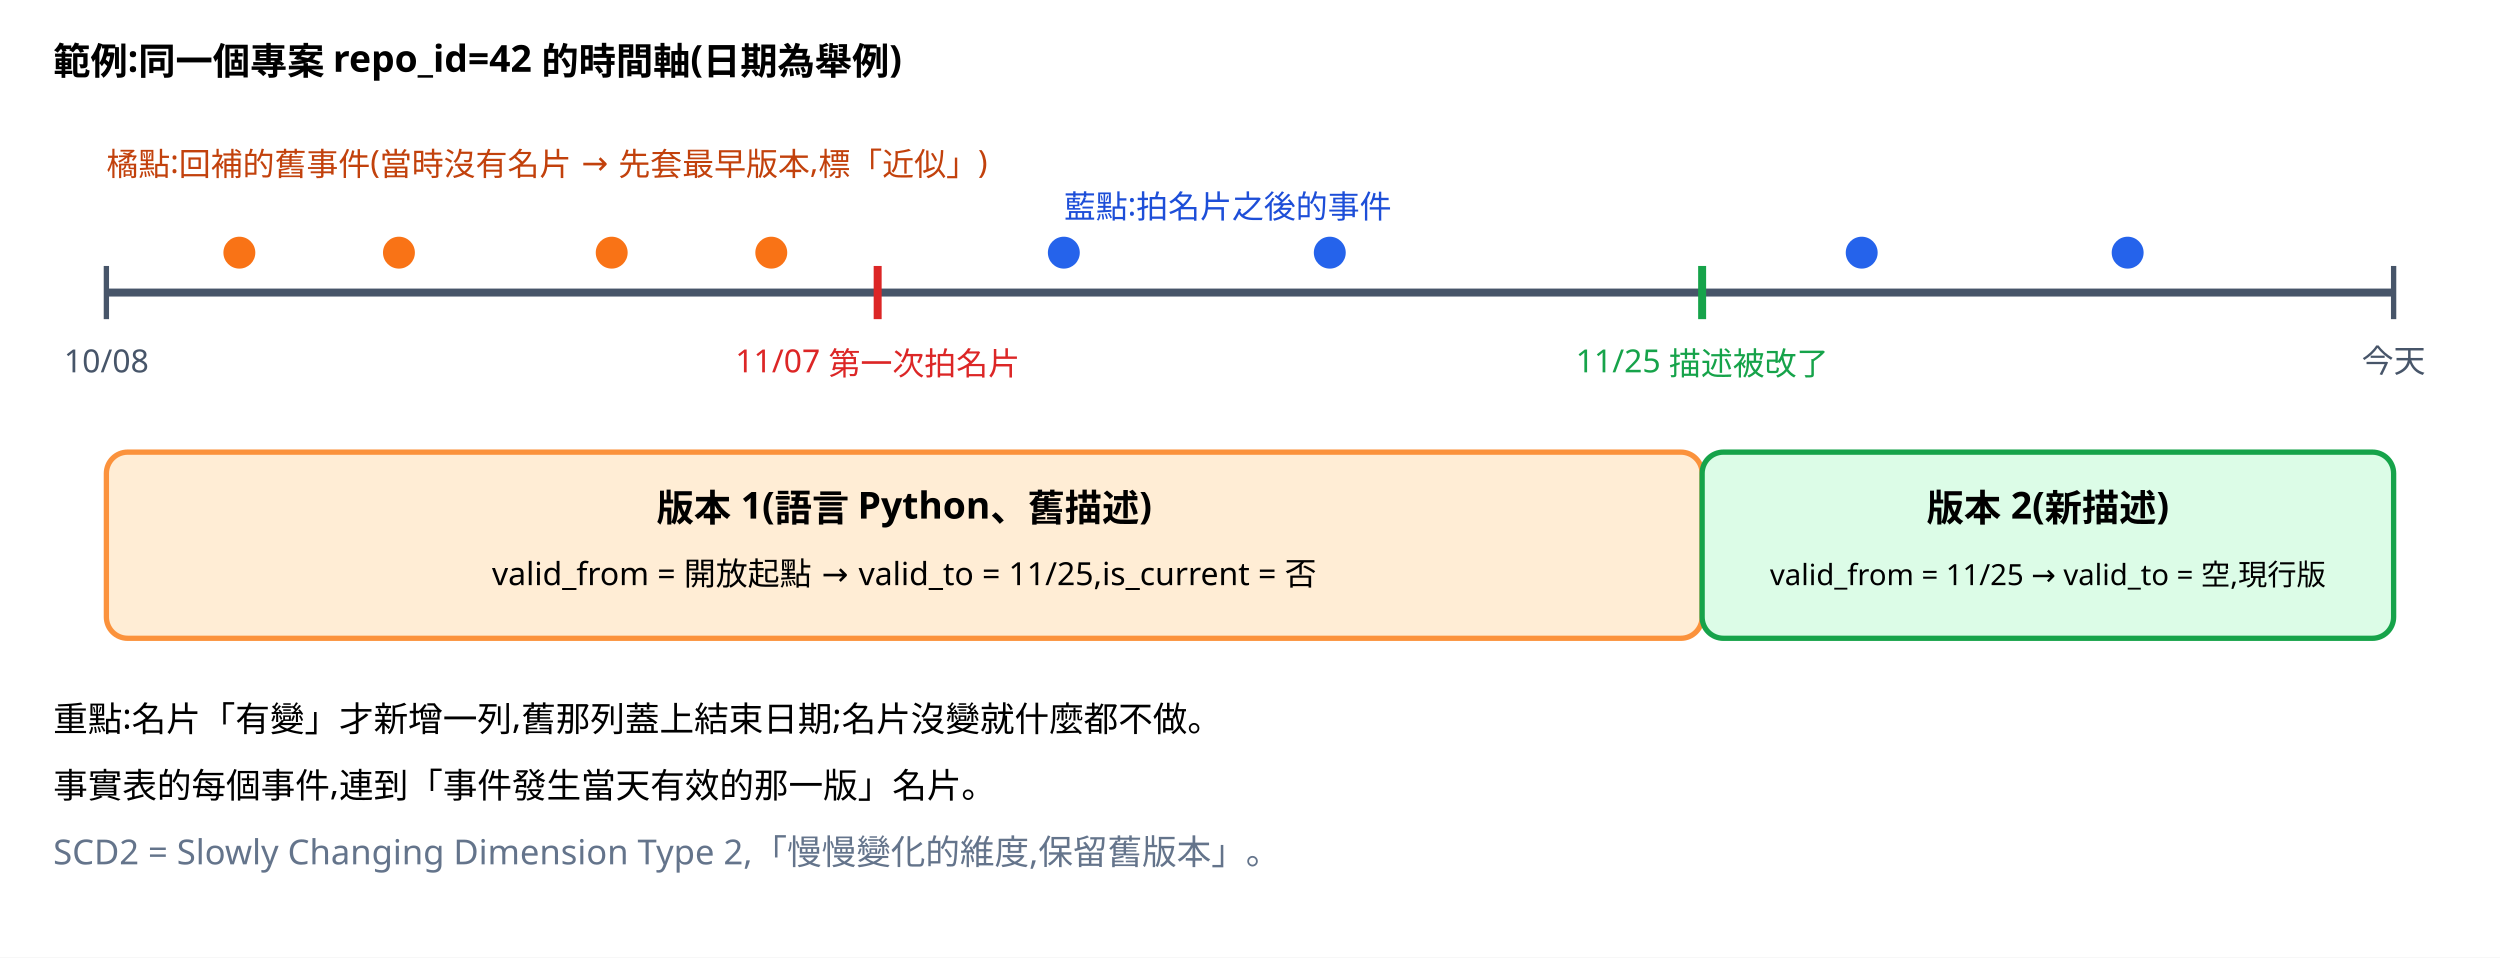
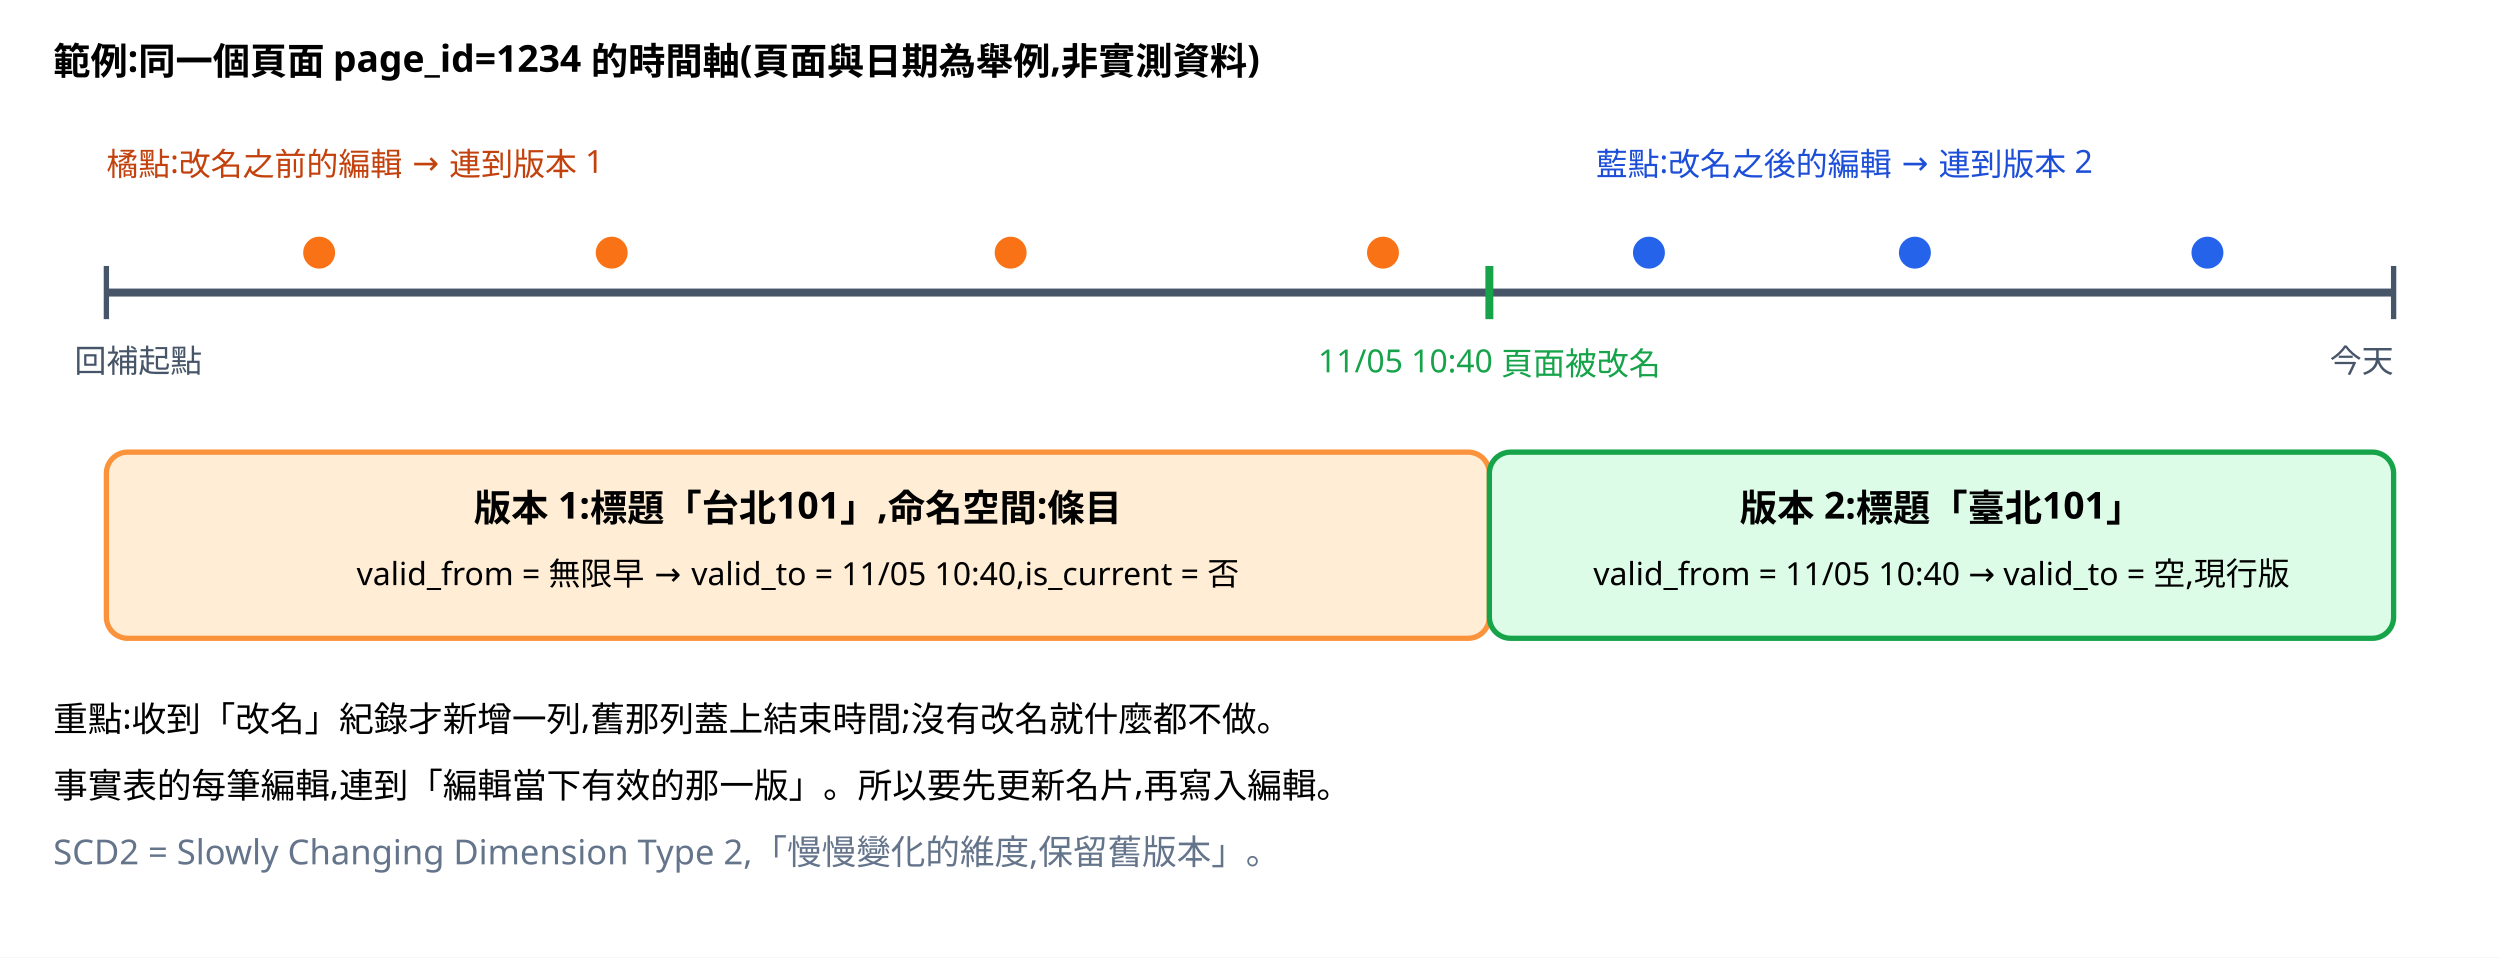
<svg xmlns="http://www.w3.org/2000/svg" viewBox="0 0 940 360" font-family="'Microsoft JhengHei','Noto Sans TC',sans-serif" font-size="14">
  <rect width="940" height="360" fill="#ffffff" />
-   <text x="20" y="28" font-weight="bold">範例:同一個專案 repo_id=42 的時間軸(日期為舉例)</text>
+   <text x="20" y="28" font-weight="bold">範例:同一個頁面 page_id=1234 的時間軸(頁面與日期為舉例,非實測資料)</text>
  <line x1="40" y1="110" x2="900" y2="110" stroke="#475569" stroke-width="3" />
  <g fill="#475569" font-size="12" text-anchor="middle">
    <line x1="40" y1="100" x2="40" y2="120" stroke="#475569" stroke-width="2" />
-     <text x="40" y="140">10/08</text>
-     <line x1="330" y1="100" x2="330" y2="120" stroke="#dc2626" stroke-width="3" />
-     <text x="330" y="140" fill="#dc2626">11/07 第一次拍名片</text>
-     <line x1="640" y1="100" x2="640" y2="120" stroke="#16a34a" stroke-width="3" />
-     <text x="640" y="140" fill="#16a34a">11/25 描述被改了</text>
+     <text x="52" y="140">回補起點</text>
+     <line x1="560" y1="100" x2="560" y2="120" stroke="#16a34a" stroke-width="3" />
+     <text x="560" y="140" fill="#16a34a">11/05 10:40 頁面被改名</text>
    <line x1="900" y1="100" x2="900" y2="120" stroke="#475569" stroke-width="2" />
-     <text x="900" y="140">今天</text>
+     <text x="888" y="140">今天</text>
  </g>
  <g fill="#f97316">
-     <circle cx="90" cy="95" r="6" />
-     <circle cx="150" cy="95" r="6" />
+     <circle cx="120" cy="95" r="6" />
    <circle cx="230" cy="95" r="6" />
-     <circle cx="290" cy="95" r="6" />
+     <circle cx="380" cy="95" r="6" />
+     <circle cx="520" cy="95" r="6" />
  </g>
  <g fill="#2563eb">
-     <circle cx="400" cy="95" r="6" />
-     <circle cx="500" cy="95" r="6" />
-     <circle cx="700" cy="95" r="6" />
-     <circle cx="800" cy="95" r="6" />
+     <circle cx="620" cy="95" r="6" />
+     <circle cx="720" cy="95" r="6" />
+     <circle cx="830" cy="95" r="6" />
  </g>
-   <text x="40" y="66" font-size="12" fill="#c2410c">橘點:回補的舊事件(當時沒有名片 → 先套最早版本,標「近似」)</text>
-   <text x="400" y="82" font-size="12" fill="#1d4ed8">藍點:拍名片之後的事件</text>
-   <rect x="40" y="170" width="600" height="70" rx="8" fill="#ffedd5" stroke="#fb923c" stroke-width="2" />
-   <text x="340" y="196" text-anchor="middle" font-weight="bold">版本 1(語言 Python、舊描述)</text>
-   <text x="340" y="220" text-anchor="middle" font-size="12">valid_from = 開放起點 → valid_to = 11/25,is_current = 否</text>
-   <rect x="640" y="170" width="260" height="70" rx="8" fill="#dcfce7" stroke="#16a34a" stroke-width="2" />
-   <text x="770" y="196" text-anchor="middle" font-weight="bold">版本 2(新描述)</text>
-   <text x="770" y="220" text-anchor="middle" font-size="11">valid_from = 11/25 → valid_to = 空,現行版</text>
-   <text x="20" y="275" font-size="13">重點:名片「有變」才新增一列,舊那列蓋上結束日期;名片沒變就什麼都不做。</text>
-   <text x="20" y="300" font-size="13">事實表的每個事件,連到「事件發生當天有效的那一版」名片。</text>
+   <text x="40" y="66" font-size="12" fill="#c2410c">橘點:改名之前的編輯 → 連到版本 1</text>
+   <text x="600" y="66" font-size="12" fill="#1d4ed8">藍點:改名之後的編輯 → 連到版本 2</text>
+   <rect x="40" y="170" width="520" height="70" rx="8" fill="#ffedd5" stroke="#fb923c" stroke-width="2" />
+   <text x="300" y="196" text-anchor="middle" font-weight="bold">版本 1:標題「台北101」,命名空間:條目</text>
+   <text x="300" y="220" text-anchor="middle" font-size="12">valid_from = 無限早 → valid_to = 11/05 10:40,is_current = 否</text>
+   <rect x="560" y="170" width="340" height="70" rx="8" fill="#dcfce7" stroke="#16a34a" stroke-width="2" />
+   <text x="730" y="196" text-anchor="middle" font-weight="bold">版本 2:標題「臺北101」</text>
+   <text x="730" y="220" text-anchor="middle" font-size="12">valid_from = 11/05 10:40 → valid_to = 空,現行版</text>
+   <text x="20" y="275" font-size="13">重點:收到「改名」紀錄才新增一列,舊那列蓋上結束時間;沒有改名就什麼都不做。</text>
+   <text x="20" y="300" font-size="13">事實表的每筆編輯,連到「編輯當下有效的那一版」。所以要先更新名片,再寫入編輯。</text>
  <text x="20" y="325" font-size="13" fill="#64748b">SCD2 = Slowly Changing Dimension Type 2,「慢慢變化的維度,保留舊版本」。</text>
</svg>
